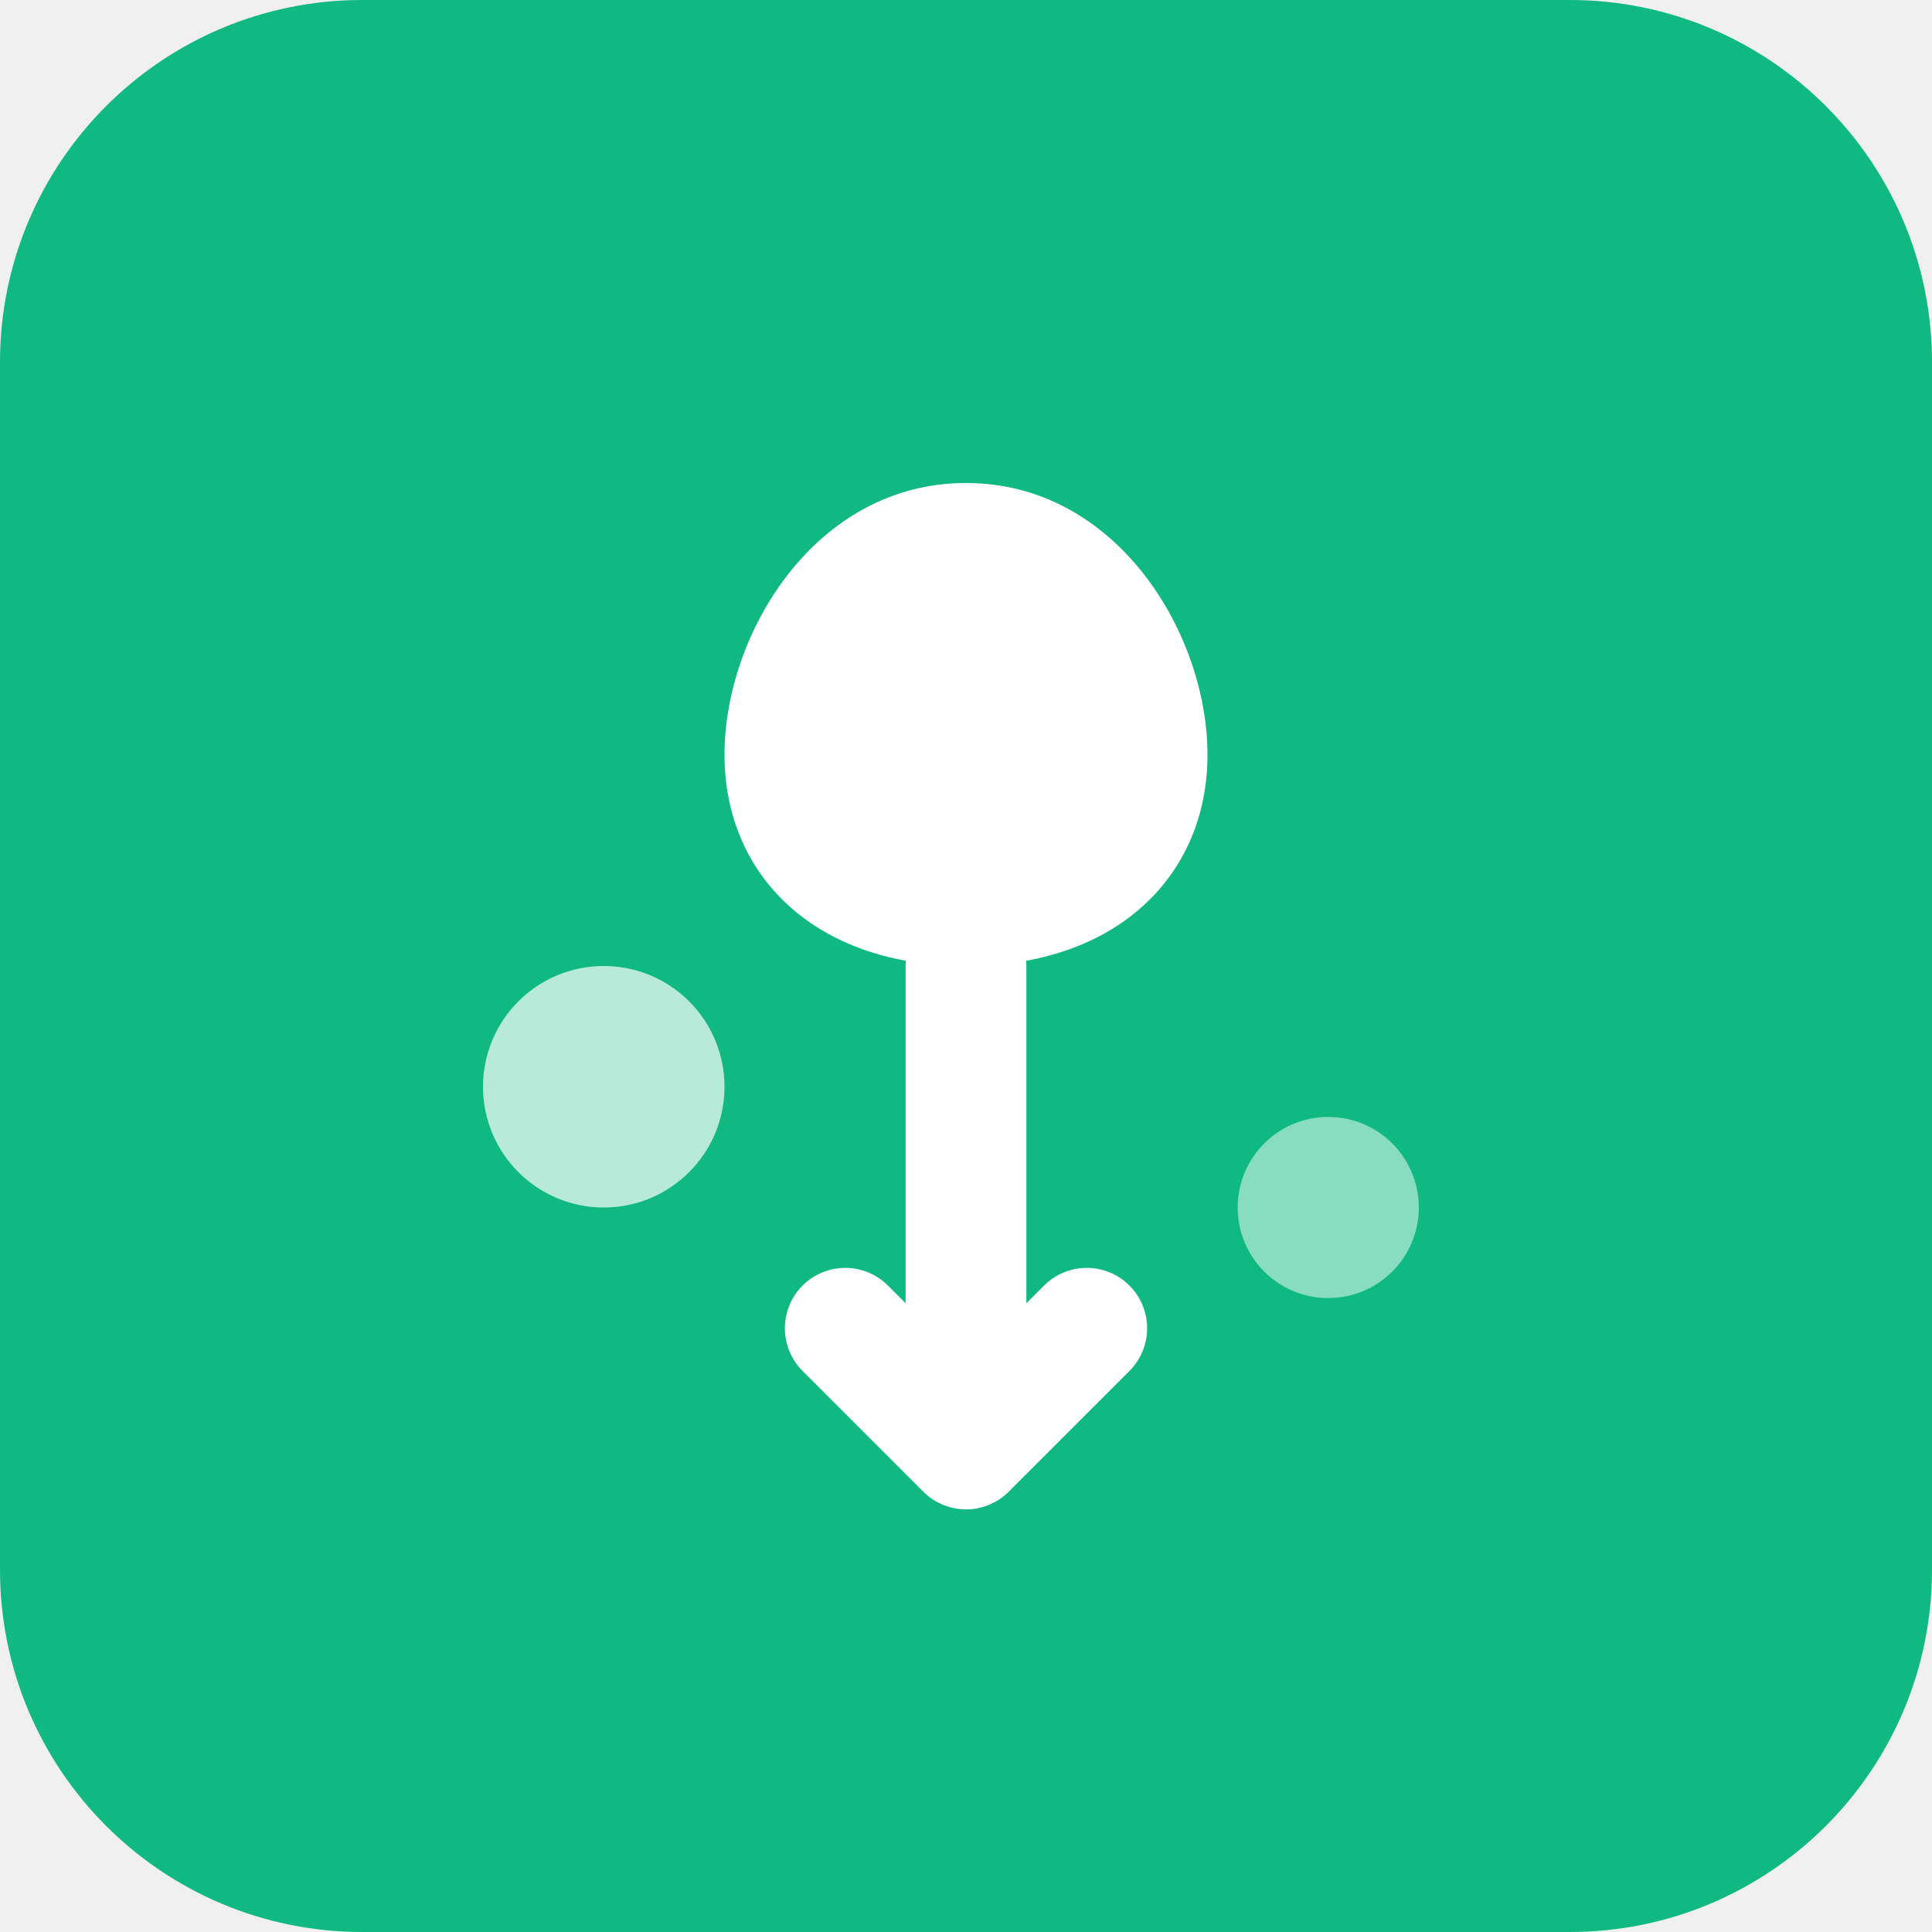
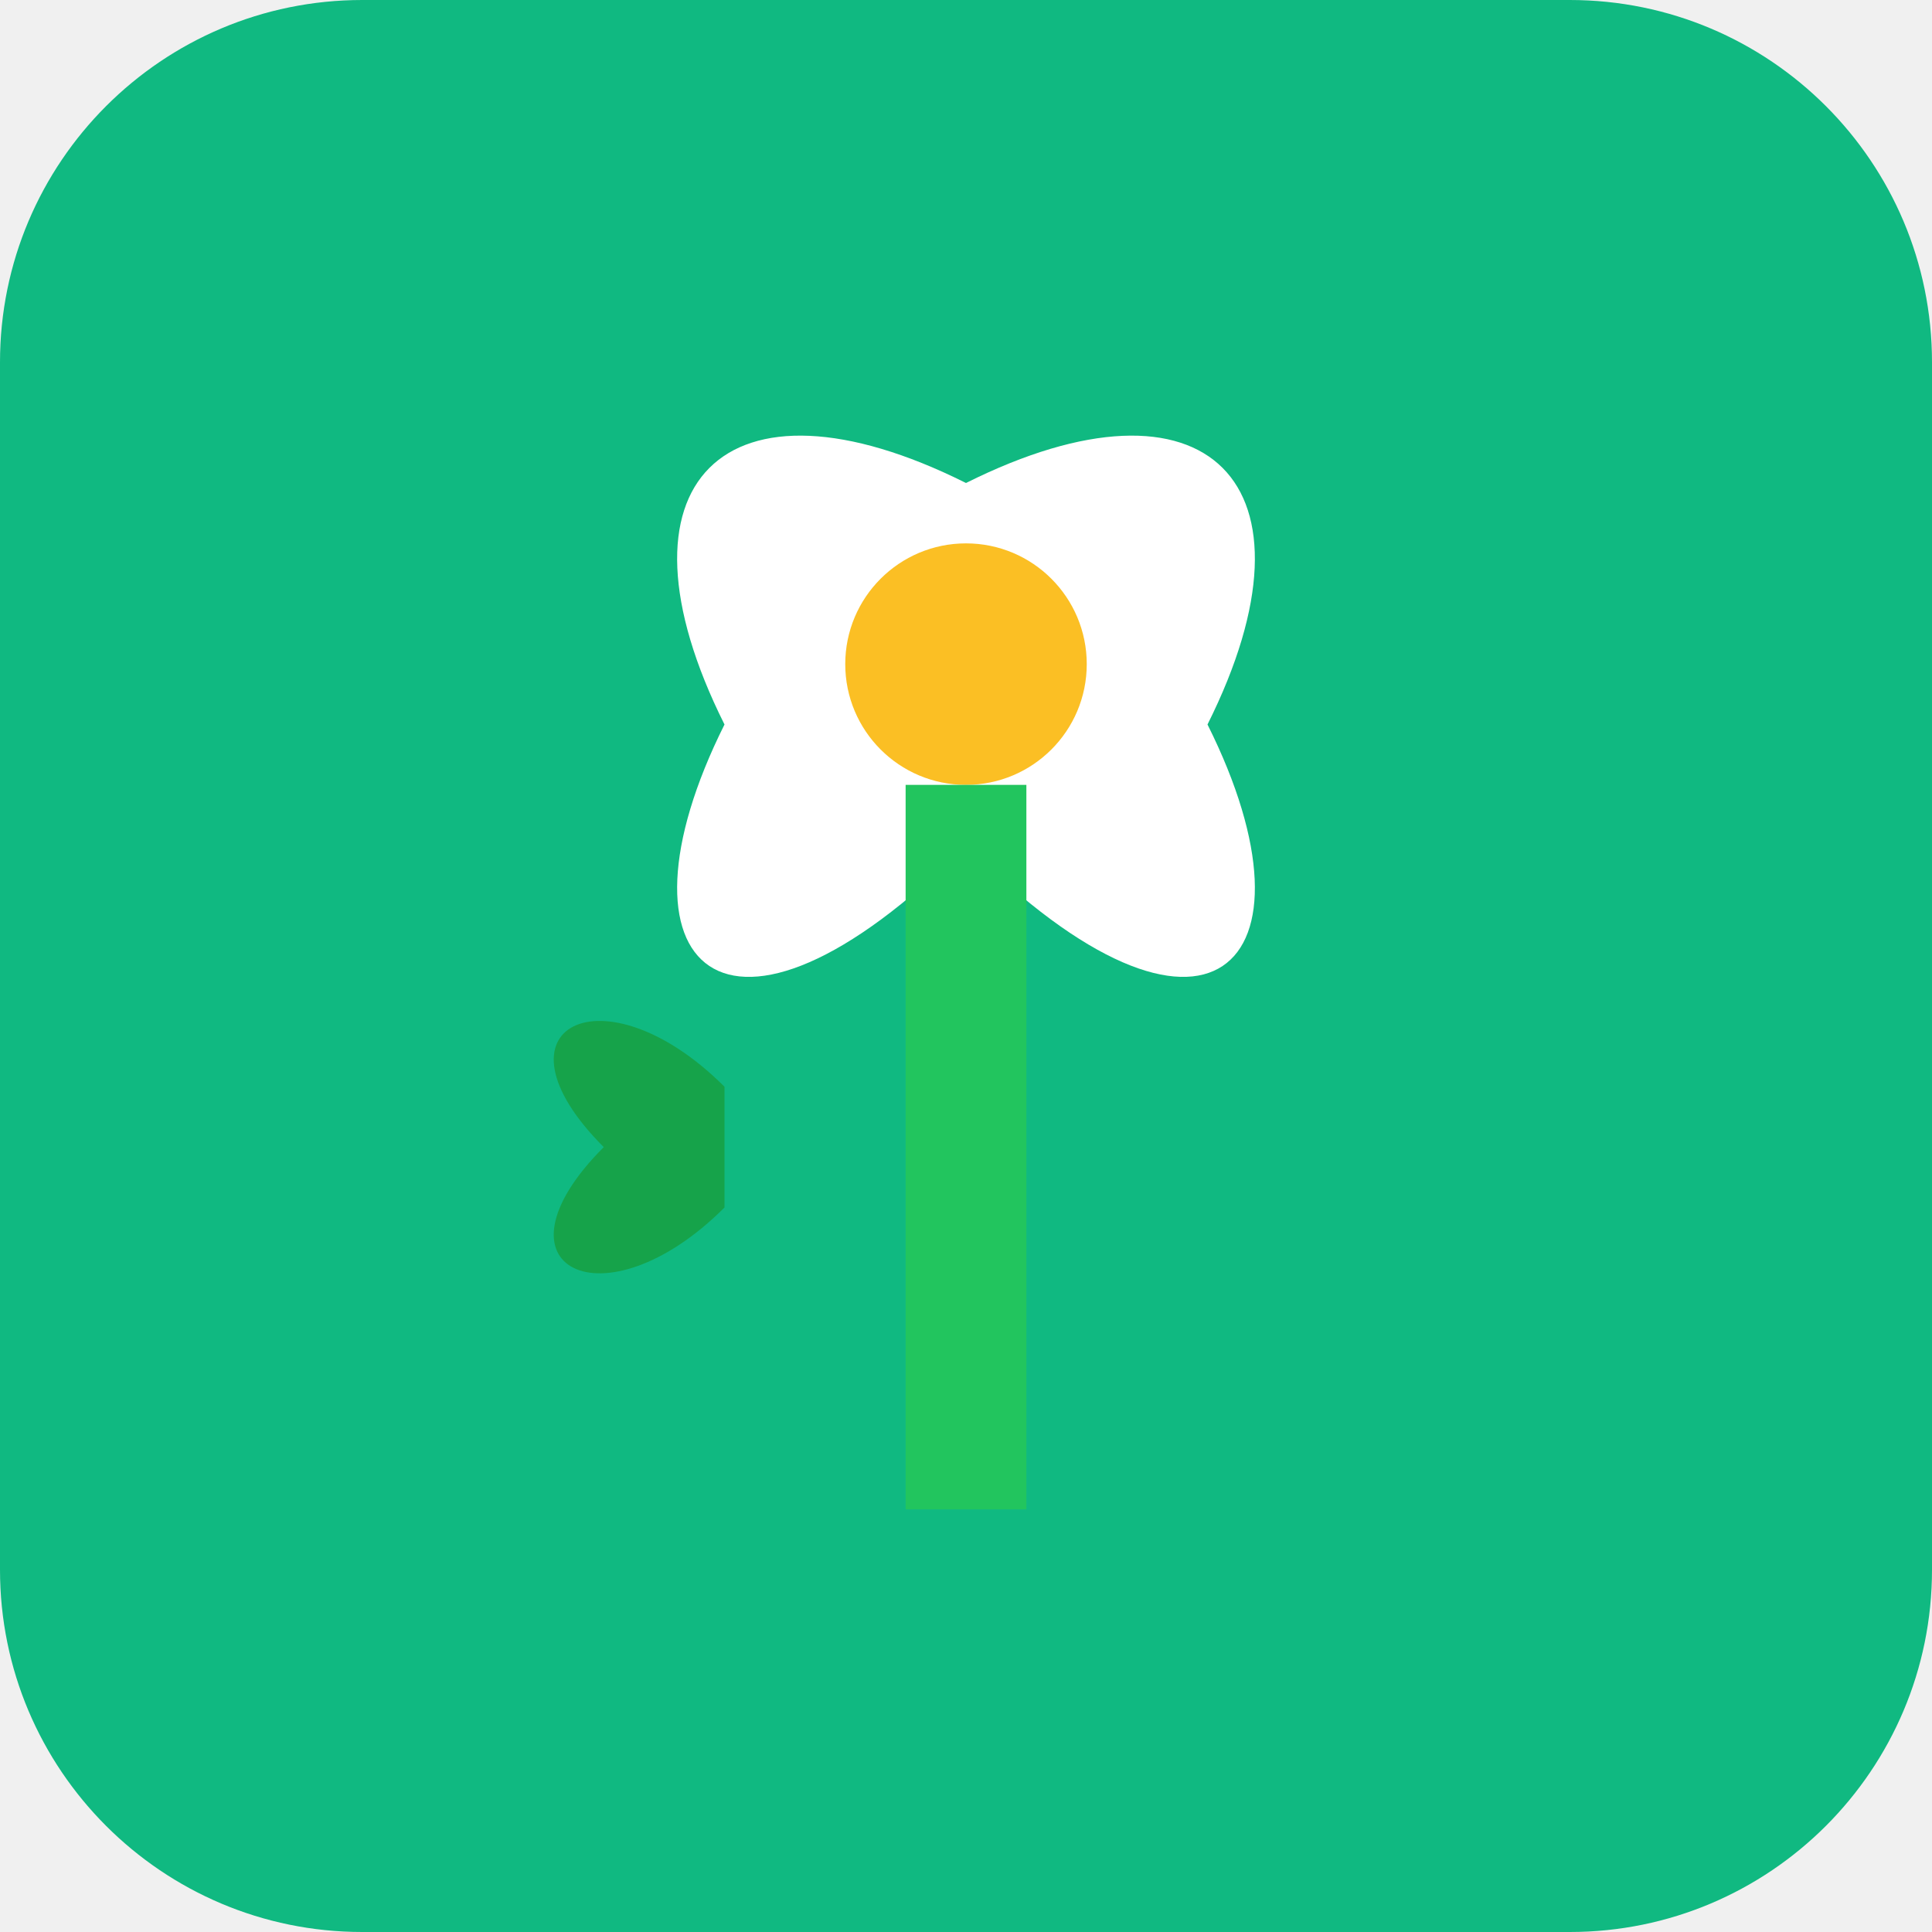
<svg xmlns="http://www.w3.org/2000/svg" width="32" height="32" viewBox="0 0 32 32" fill="none">
  <rect width="32" height="32" rx="6" fill="#10b981" />
-   <path d="M16 8C13.5 8 12 10.5 12 12.5C12 14.5 13.5 16 16 16C18.5 16 20 14.5 20 12.5C20 10.5 18.5 8 16 8Z" fill="white" />
-   <path d="M16 16L16 24M16 24L14 22M16 24L18 22" stroke="white" stroke-width="2" stroke-linecap="round" stroke-linejoin="round" />
-   <circle cx="10" cy="18" r="2" fill="white" opacity="0.7" />
-   <circle cx="22" cy="20" r="1.5" fill="white" opacity="0.5" />
+   <path d="M16 8 C12 6, 10 8, 12 12 C10 16, 12 18, 16 14 C20 18, 22 16, 20 12 C22 8, 20 6, 16 8 Z" fill="white" />
+   <circle cx="16" cy="11" r="2" fill="#fbbf24" />
+   <rect x="15" y="13" width="2" height="12" fill="#22c55e" />
+   <path d="M12 18 C10 16, 8 17, 10 19 C8 21, 10 22, 12 20 Z" fill="#16a34a" />
</svg>
